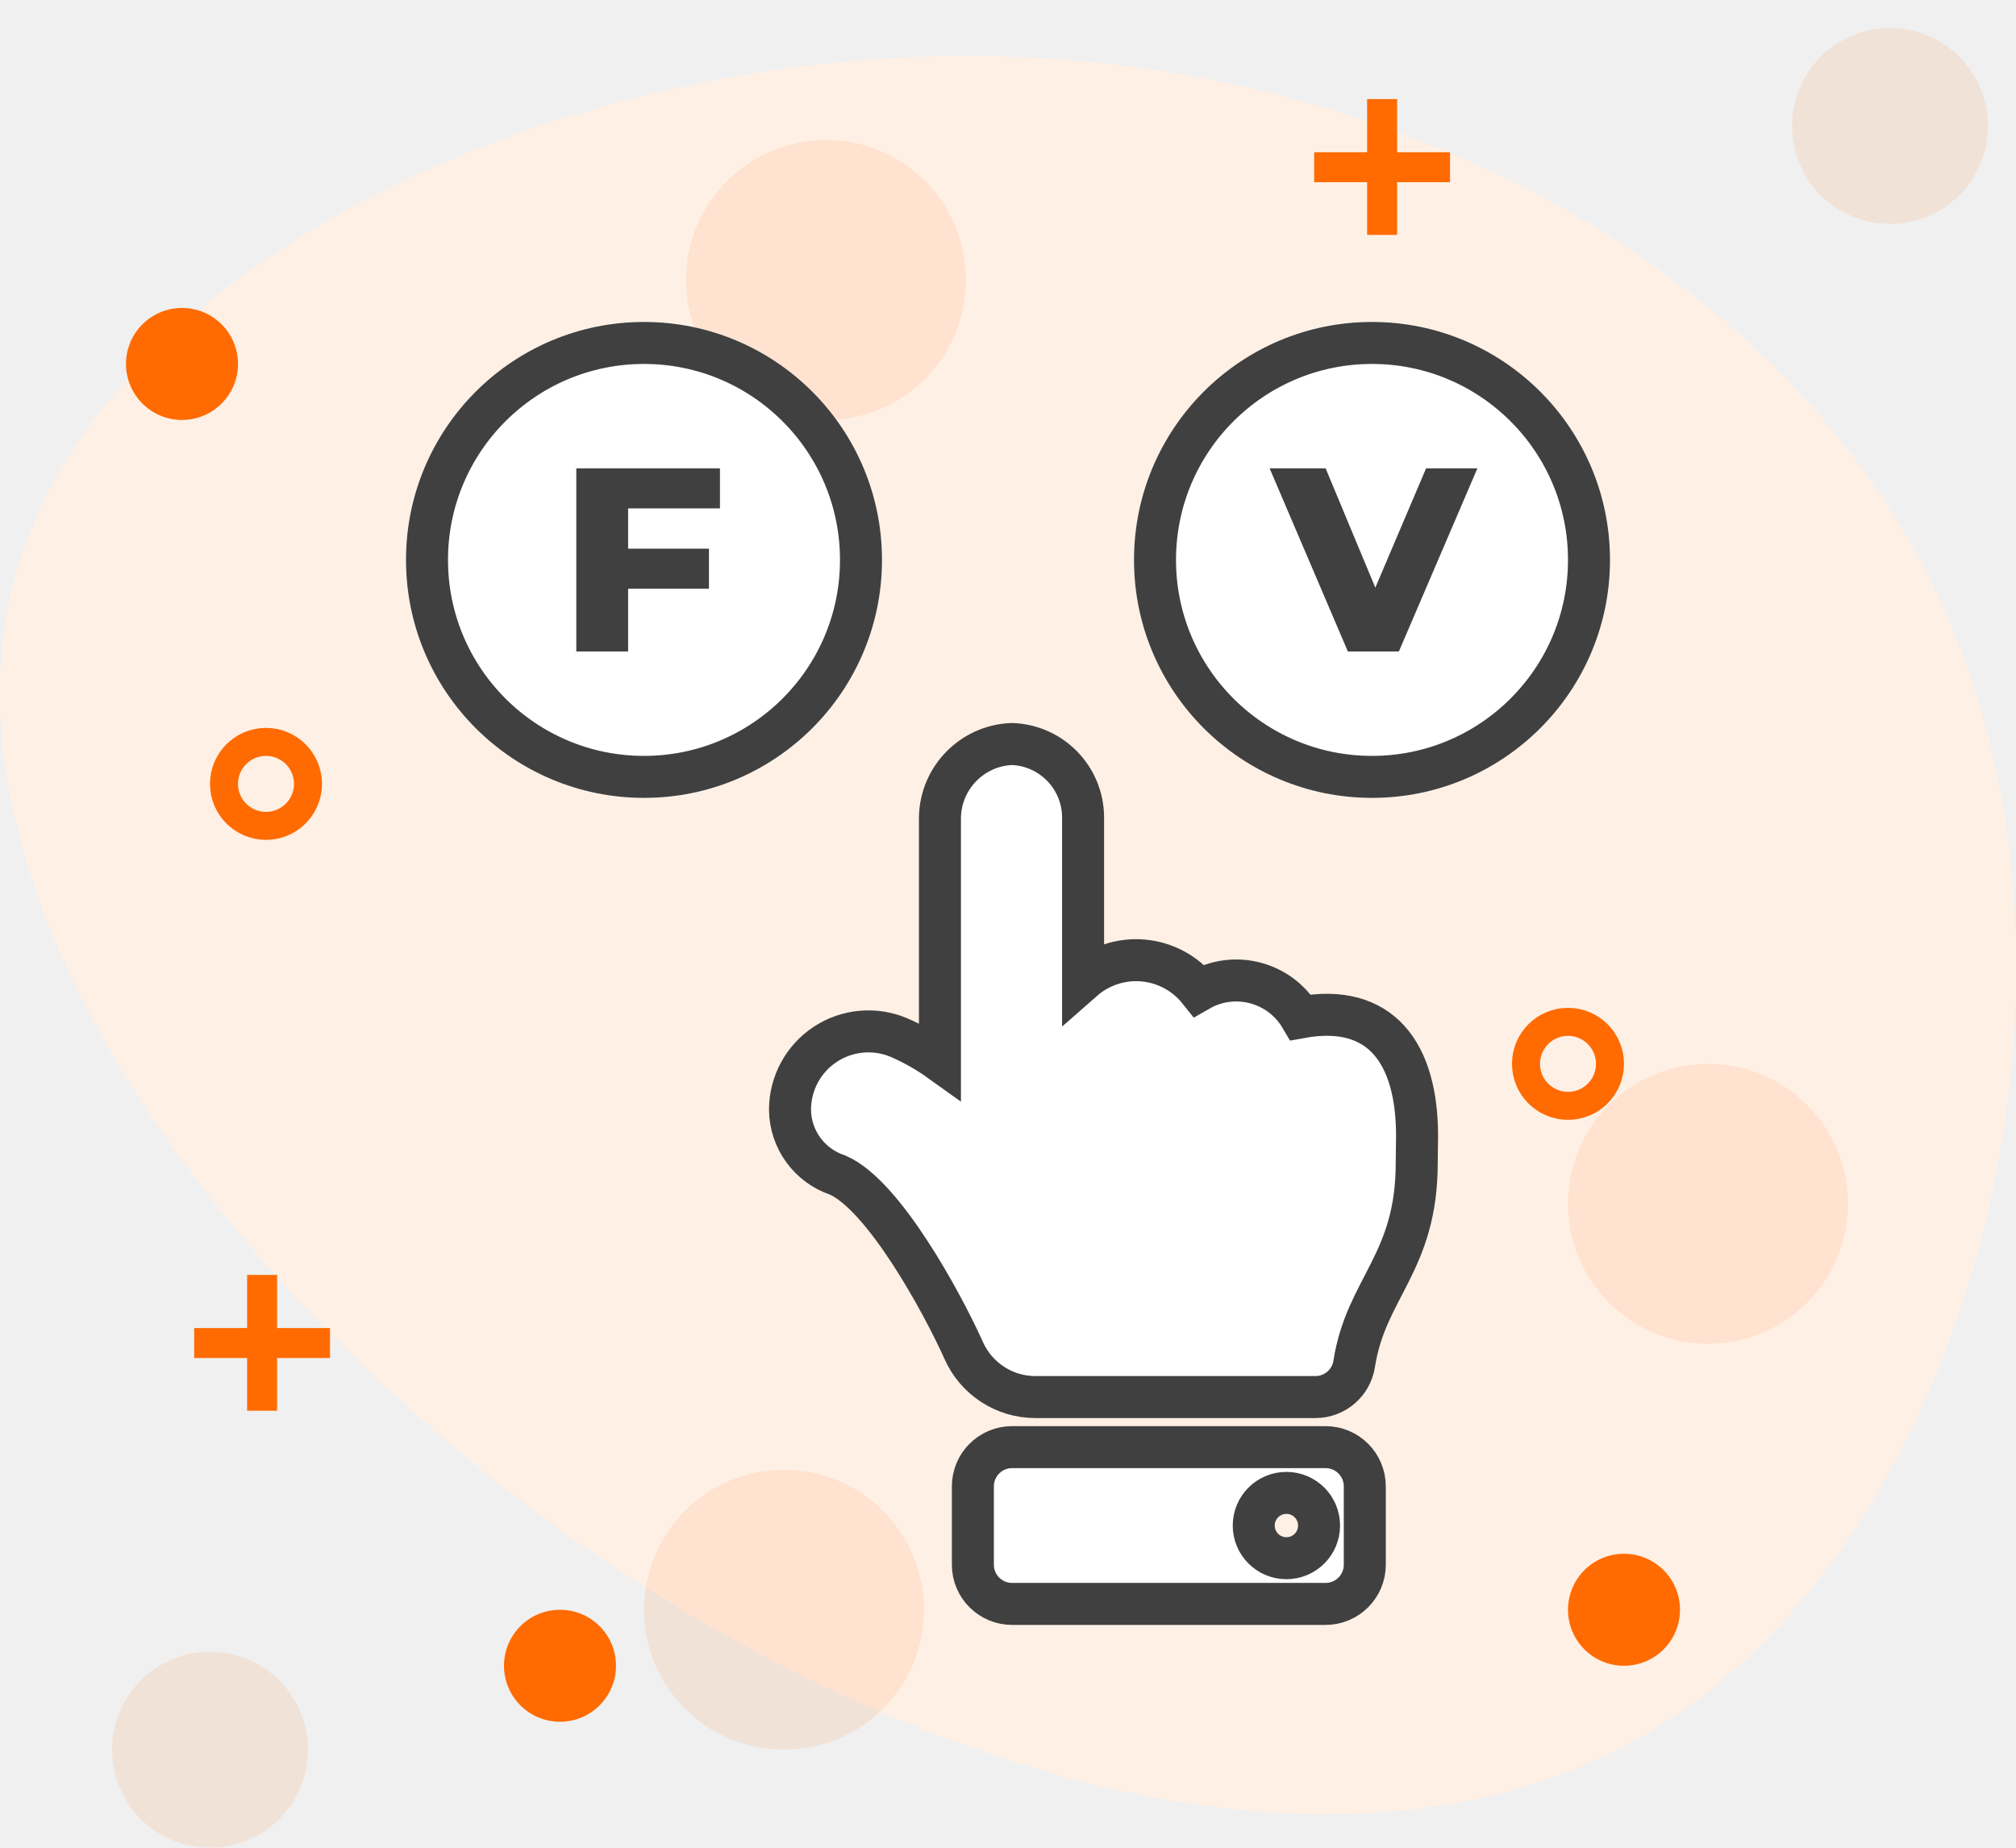
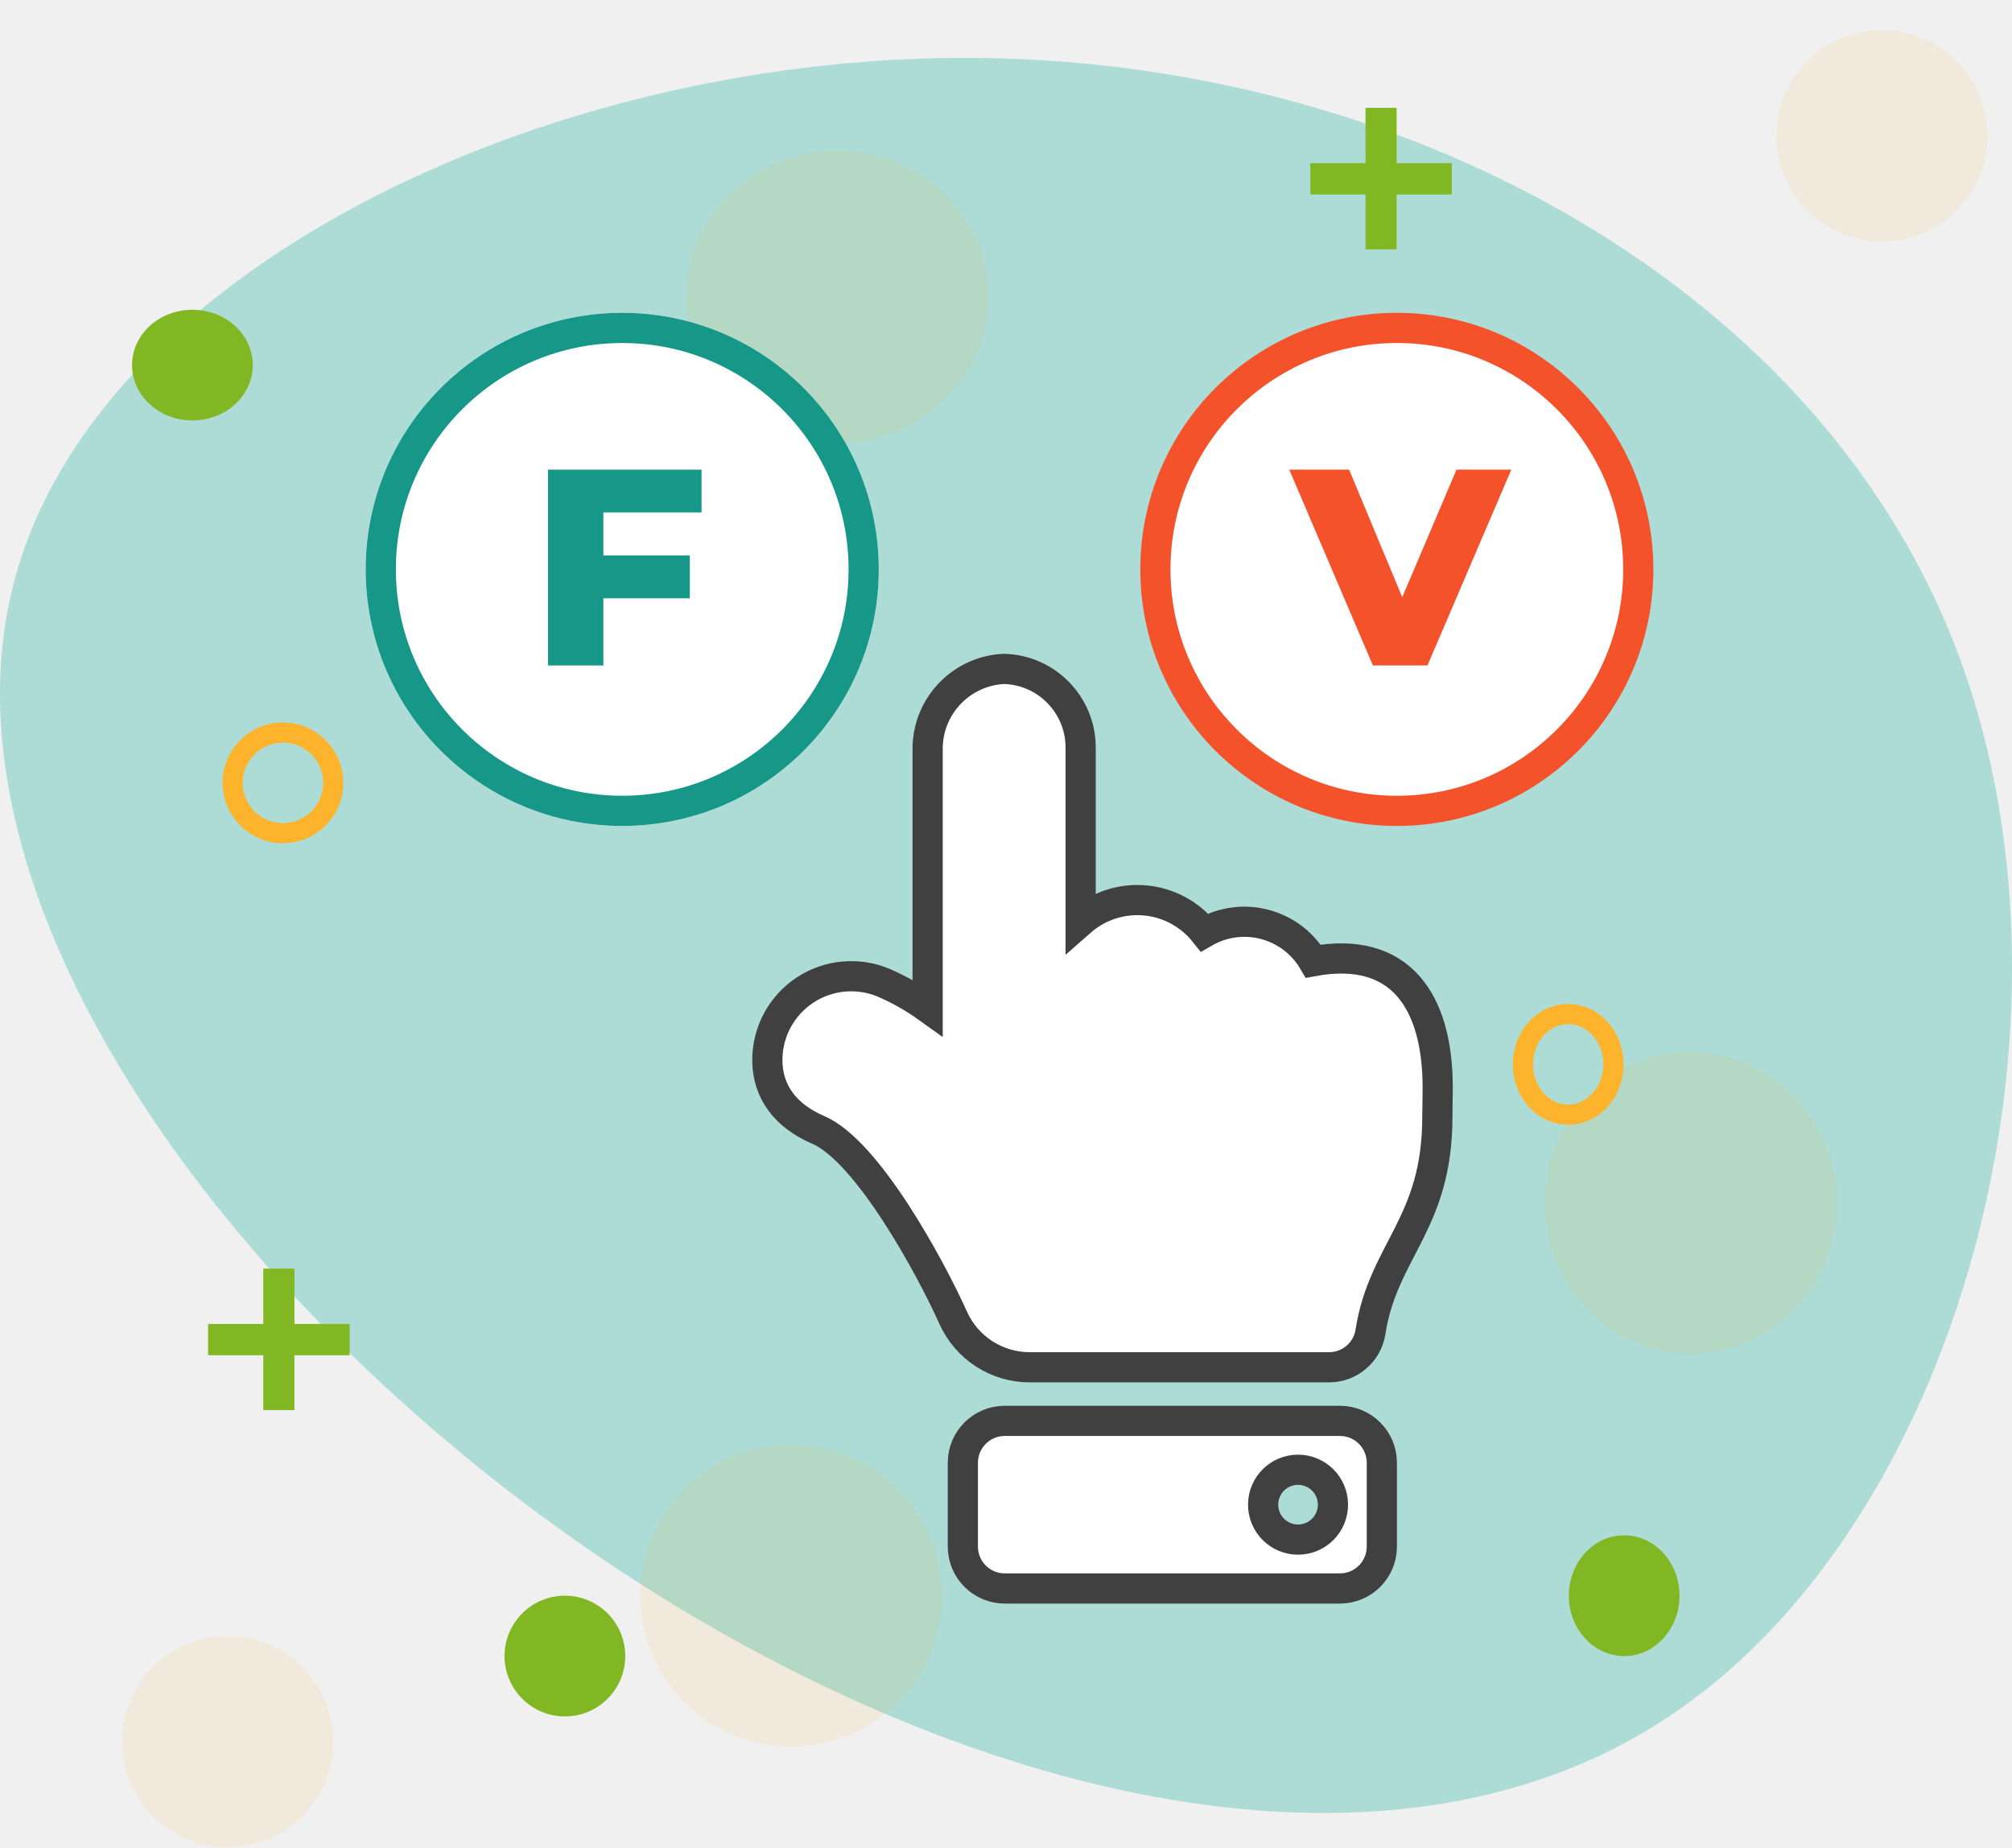
- <svg xmlns="http://www.w3.org/2000/svg" width="144" height="132" viewBox="0 0 144 132">
-   <g id="Grupo_27" data-name="Grupo 27" transform="translate(-8 -13)">
-     <path id="blob_2_" data-name="blob(2)" d="M70.952-16.161c9.669,26.2-.1,62.38-21.209,76C28.637,73.562-3.7,64.621-29.48,46.011S-74.5-.774-68.052-22.5C-61.606-44.336-29.48-59.619,1.294-59.1,31.964-58.58,61.283-42.361,70.952-16.161Z" transform="translate(77.306 76.112)" fill="#fff0e5" />
-     <g id="Grupo_3" data-name="Grupo 3" transform="translate(-5.665 -4.676)">
-       <text id="_" data-name="+" transform="translate(92.665 104.676)" fill="#ff6b00" font-size="20" font-family="Montserrat-Bold, Montserrat" font-weight="700">
-         <tspan x="-5.99" y="0">+</tspan>
-       </text>
-       <text id="_2" data-name="+" transform="translate(32.665 120.676)" fill="#ff6b00" font-size="20" font-family="Montserrat-Bold, Montserrat" font-weight="700">
-         <tspan x="-5.99" y="0">+</tspan>
-       </text>
-       <text id="_3" data-name="+" transform="translate(112.665 36.676)" fill="#ff6b00" font-size="20" font-family="Montserrat-Bold, Montserrat" font-weight="700">
-         <tspan x="-5.99" y="0">+</tspan>
-       </text>
-       <circle id="Elipse_1" data-name="Elipse 1" cx="4" cy="4" r="4" transform="translate(22.665 39.676)" fill="#ff6b00" />
-       <circle id="Elipse_2" data-name="Elipse 2" cx="4" cy="4" r="4" transform="translate(49.665 132.676)" fill="#ff6b00" />
-       <circle id="Elipse_5" data-name="Elipse 5" cx="4" cy="4" r="4" transform="translate(125.665 128.676)" fill="#ff6b00" />
-       <circle id="Elipse_6" data-name="Elipse 6" cx="10" cy="10" r="10" transform="translate(62.665 27.676)" fill="#ff6b00" opacity="0.1" />
-       <circle id="Elipse_7" data-name="Elipse 7" cx="10" cy="10" r="10" transform="translate(125.665 93.676)" fill="#ff6b00" opacity="0.1" />
-       <circle id="Elipse_11" data-name="Elipse 11" cx="7" cy="7" r="7" transform="translate(141.665 19.676)" fill="#ff6b00" opacity="0.1" />
-       <circle id="Elipse_12" data-name="Elipse 12" cx="7" cy="7" r="7" transform="translate(21.665 135.676)" fill="#ff6b00" opacity="0.1" />
-       <circle id="Elipse_8" data-name="Elipse 8" cx="10" cy="10" r="10" transform="translate(59.665 122.676)" fill="#ff6b00" opacity="0.1" />
-       <g id="Elipse_3" data-name="Elipse 3" transform="translate(121.665 89.676)" fill="none" stroke="#ff6b00" stroke-width="2">
-         <circle cx="4" cy="4" r="4" stroke="none" />
-         <circle cx="4" cy="4" r="3" fill="none" />
+ <svg xmlns="http://www.w3.org/2000/svg" width="200" height="183.602" viewBox="0 0 200 183.602">
+   <g id="Grupo_80089" data-name="Grupo 80089" transform="translate(-223.875 -391)">
+     <g id="Grupo_27" data-name="Grupo 27" transform="translate(223.875 391)">
+       <path id="blob_2_" data-name="blob(2)" d="M125.5.542c13.429,36.388-.144,86.639-29.457,105.555C66.726,125.158,21.818,112.74-13.993,86.892S-76.517,21.913-67.564-8.266c8.953-30.324,53.572-51.55,96.314-50.828C71.347-58.372,112.067-35.846,125.5.542Z" transform="translate(69.306 64.866)" fill="#addbd5" />
+       <g id="Grupo_3" data-name="Grupo 3" transform="translate(12.125 0)">
+         <text id="_" data-name="+" transform="translate(97.811 121.222)" fill="#ff6b00" font-size="29" font-family="Montserrat-Bold, Montserrat" font-weight="700">
+           <tspan x="-8.686" y="0">+</tspan>
+         </text>
+         <text id="_2" data-name="+" transform="translate(16.001 143.374)" fill="#81b722" font-size="29" font-family="Montserrat-Bold, Montserrat" font-weight="700">
+           <tspan x="-8.686" y="0">+</tspan>
+         </text>
+         <text id="_3" data-name="+" transform="translate(125.565 28)" fill="#81b722" font-size="29" font-family="Montserrat-Bold, Montserrat" font-weight="700">
+           <tspan x="-8.686" y="0">+</tspan>
+         </text>
+         <ellipse id="Elipse_1" data-name="Elipse 1" cx="6" cy="5.5" rx="6" ry="5.5" transform="translate(1 30.788)" fill="#81b722" />
+         <circle id="Elipse_2" data-name="Elipse 2" cx="6" cy="6" r="6" transform="translate(38.028 158.602)" fill="#81b722" />
+         <ellipse id="Elipse_5" data-name="Elipse 5" cx="5.5" cy="6" rx="5.5" ry="6" transform="translate(143.824 152.602)" fill="#81b722" />
+         <ellipse id="Elipse_6" data-name="Elipse 6" cx="15" cy="14.5" rx="15" ry="14.5" transform="translate(56.107 15)" fill="#fdb32b" opacity="0.1" />
+         <ellipse id="Elipse_7" data-name="Elipse 7" cx="14.5" cy="15" rx="14.5" ry="15" transform="translate(141.445 104.56)" fill="#fdb32b" opacity="0.1" />
+         <circle id="Elipse_11" data-name="Elipse 11" cx="10.5" cy="10.5" r="10.5" transform="translate(164.445 3)" fill="#fdb32b" opacity="0.1" />
+         <circle id="Elipse_12" data-name="Elipse 12" cx="10.5" cy="10.5" r="10.5" transform="translate(0 162.602)" fill="#fdb32b" opacity="0.1" />
+         <circle id="Elipse_8" data-name="Elipse 8" cx="15" cy="15" r="15" transform="translate(51.508 143.602)" fill="#fdb32b" opacity="0.1" />
+         <g id="Trazado_267750" data-name="Trazado 267750" transform="translate(138.257 99.79)" fill="none">
+           <path d="M5.5,0A5.766,5.766,0,0,1,11,6a5.766,5.766,0,0,1-5.5,6A5.766,5.766,0,0,1,0,6,5.766,5.766,0,0,1,5.5,0Z" stroke="none" />
+           <path d="M 5.5 2 C 3.57 2 2 3.794 2 6 C 2 8.206 3.57 10 5.5 10 C 7.43 10 9 8.206 9 6 C 9 3.794 7.43 2 5.5 2 M 5.5 0 C 8.538 0 11 2.686 11 6 C 11 9.314 8.538 12 5.5 12 C 2.462 12 0 9.314 0 6 C 0 2.686 2.462 0 5.5 0 Z" stroke="none" fill="#fdb32b" />
+         </g>
+         <g id="Elipse_4" data-name="Elipse 4" transform="translate(10 71.812)" fill="none" stroke="#fdb32b" stroke-width="2">
+           <circle cx="6" cy="6" r="6" stroke="none" />
+           <circle cx="6" cy="6" r="5" fill="none" />
+         </g>
      </g>
-       <g id="Elipse_4" data-name="Elipse 4" transform="translate(28.665 69.676)" fill="none" stroke="#ff6b00" stroke-width="2">
-         <circle cx="4" cy="4" r="4" stroke="none" />
-         <circle cx="4" cy="4" r="3" fill="none" />
+       <g id="Grupo_4" data-name="Grupo 4" transform="translate(75.638 66.484)">
+         <path id="Icon_awesome-hand-point-right" data-name="Icon awesome-hand-point-right" d="M91.4,23.54a7.825,7.825,0,0,1-7.774,7.605H66.3a8.536,8.536,0,0,1-1.093,12.311,7.949,7.949,0,0,1-2.855,10.814c1.557,8.528-3.808,12.367-12.6,12.367-.477,0-2.3-.035-2.777-.034-10.754.029-13.344-5.391-21.472-6.649a4.16,4.16,0,0,1-3.517-4.113V26.076h0a8.33,8.33,0,0,1,4.939-7.609c5.013-2.255,16.557-8.51,18.661-13.418C46.941,1.891,49.3,0,52.529,0a8.335,8.335,0,0,1,7.656,11.611,23.586,23.586,0,0,1-2.456,4.324h25.9A7.951,7.951,0,0,1,91.4,23.54Zm-74.741.06V56.919a4.165,4.165,0,0,1-4.165,4.165H4.165A4.165,4.165,0,0,1,0,56.919V23.6a4.165,4.165,0,0,1,4.165-4.165h8.33A4.165,4.165,0,0,1,16.659,23.6ZM11.8,52.755A3.471,3.471,0,1,0,8.33,56.225,3.471,3.471,0,0,0,11.8,52.755Z" transform="translate(0 92.038) rotate(-90)" fill="#fff" />
+         <path id="Icon_awesome-hand-point-right-2" data-name="Icon awesome-hand-point-right" d="M91.4,23.54a7.825,7.825,0,0,1-7.774,7.605H66.3a8.536,8.536,0,0,1-1.093,12.311,7.949,7.949,0,0,1-2.855,10.814c1.557,8.528-3.808,12.367-12.6,12.367-.477,0-2.3-.035-2.777-.034-10.754.029-13.344-5.391-21.472-6.649a4.16,4.16,0,0,1-3.517-4.113V26.076h0a8.33,8.33,0,0,1,4.939-7.609c5.013-2.255,16.557-8.51,18.661-13.418C46.941,1.891,49.3,0,52.529,0a8.335,8.335,0,0,1,7.656,11.611,23.586,23.586,0,0,1-2.456,4.324h25.9A7.951,7.951,0,0,1,91.4,23.54Zm-74.741.06V56.919a4.165,4.165,0,0,1-4.165,4.165H4.165A4.165,4.165,0,0,1,0,56.919V23.6a4.165,4.165,0,0,1,4.165-4.165h8.33A4.165,4.165,0,0,1,16.659,23.6ZM11.8,52.755A3.471,3.471,0,1,0,8.33,56.225,3.471,3.471,0,0,0,11.8,52.755Z" transform="translate(0.638 91.401) rotate(-90)" fill="none" stroke="#404040" stroke-width="3" />
      </g>
-     </g>
-     <g id="Grupo_4" data-name="Grupo 4" transform="translate(9 20.651)">
-       <path id="Icon_awesome-hand-point-right" data-name="Icon awesome-hand-point-right" d="M61.431,15.822a5.259,5.259,0,0,1-5.225,5.112H44.56a5.737,5.737,0,0,1-.735,8.275,5.343,5.343,0,0,1-1.919,7.268c1.047,5.732-2.56,8.312-8.468,8.312-.32,0-1.548-.024-1.866-.023-7.228.02-8.968-3.623-14.431-4.469a2.8,2.8,0,0,1-2.364-2.765V17.526h0a5.6,5.6,0,0,1,3.32-5.114C21.467,10.9,29.226,6.692,30.64,3.393A4.971,4.971,0,0,1,35.305,0a5.6,5.6,0,0,1,5.146,7.8A15.853,15.853,0,0,1,38.8,10.71H56.206a5.344,5.344,0,0,1,5.225,5.112ZM11.2,15.862V38.256a2.8,2.8,0,0,1-2.8,2.8H2.8a2.8,2.8,0,0,1-2.8-2.8V15.862a2.8,2.8,0,0,1,2.8-2.8H8.4A2.8,2.8,0,0,1,11.2,15.862ZM7.931,35.457A2.333,2.333,0,1,0,5.6,37.79,2.333,2.333,0,0,0,7.931,35.457Z" transform="translate(55 107.36) rotate(-90)" fill="#fff" />
-       <path id="Icon_awesome-hand-point-right-2" data-name="Icon awesome-hand-point-right" d="M61.431,15.822a5.259,5.259,0,0,1-5.225,5.112H44.56a5.737,5.737,0,0,1-.735,8.275,5.343,5.343,0,0,1-1.919,7.268c1.047,5.732-2.56,8.312-8.468,8.312-.32,0-1.548-.024-1.866-.023-7.228.02-8.968-3.623-14.431-4.469a2.8,2.8,0,0,1-2.364-2.765V17.526h0a5.6,5.6,0,0,1,3.32-5.114C21.467,10.9,29.226,6.692,30.64,3.393A4.971,4.971,0,0,1,35.305,0a5.6,5.6,0,0,1,5.146,7.8A15.853,15.853,0,0,1,38.8,10.71H56.206a5.344,5.344,0,0,1,5.225,5.112ZM11.2,15.862V38.256a2.8,2.8,0,0,1-2.8,2.8H2.8a2.8,2.8,0,0,1-2.8-2.8V15.862a2.8,2.8,0,0,1,2.8-2.8H8.4A2.8,2.8,0,0,1,11.2,15.862ZM7.931,35.457A2.333,2.333,0,1,0,5.6,37.79,2.333,2.333,0,0,0,7.931,35.457Z" transform="translate(55.429 106.931) rotate(-90)" fill="none" stroke="#404040" stroke-width="3" />
-     </g>
-     <g id="Grupo_7" data-name="Grupo 7" transform="translate(2.018 1.181)">
-       <g id="Grupo_5" data-name="Grupo 5" transform="translate(87.326 35)">
-         <g id="Elipse_10" data-name="Elipse 10" transform="translate(-0.344 -0.181)" fill="#fff" stroke="#404040" stroke-width="3">
-           <circle cx="17" cy="17" r="17" stroke="none" />
-           <circle cx="17" cy="17" r="15.5" fill="none" />
+       <g id="Grupo_7" data-name="Grupo 7" transform="translate(36.351 31.093)">
+         <g id="Grupo_5" data-name="Grupo 5" transform="translate(77)">
+           <g id="Trazado_267751" data-name="Trazado 267751" fill="#fff">
+             <path d="M 25.5 49.5 C 22.259 49.5 19.116 48.866 16.159 47.615 C 13.301 46.406 10.734 44.675 8.529 42.471 C 6.325 40.266 4.594 37.699 3.385 34.841 C 2.134 31.884 1.5 28.741 1.5 25.5 C 1.5 22.259 2.134 19.116 3.385 16.159 C 4.594 13.301 6.325 10.734 8.529 8.529 C 10.734 6.325 13.301 4.594 16.159 3.385 C 19.116 2.134 22.259 1.5 25.5 1.5 C 28.741 1.5 31.884 2.134 34.841 3.385 C 37.699 4.594 40.266 6.325 42.471 8.529 C 44.675 10.734 46.406 13.301 47.615 16.159 C 48.866 19.116 49.5 22.259 49.5 25.5 C 49.5 28.741 48.866 31.884 47.615 34.841 C 46.406 37.699 44.675 40.266 42.471 42.471 C 40.266 44.675 37.699 46.406 34.841 47.615 C 31.884 48.866 28.741 49.5 25.5 49.5 Z" stroke="none" />
+             <path d="M 25.5 3 C 22.461 3 19.515 3.594 16.743 4.767 C 14.064 5.9 11.657 7.523 9.59 9.59 C 7.523 11.657 5.9 14.064 4.767 16.743 C 3.594 19.515 3 22.461 3 25.5 C 3 28.539 3.594 31.485 4.767 34.257 C 5.9 36.936 7.523 39.343 9.59 41.41 C 11.657 43.477 14.064 45.1 16.743 46.233 C 19.515 47.406 22.461 48 25.5 48 C 28.539 48 31.485 47.406 34.257 46.233 C 36.936 45.1 39.343 43.477 41.41 41.41 C 43.477 39.343 45.1 36.936 46.233 34.257 C 47.406 31.485 48 28.539 48 25.5 C 48 22.461 47.406 19.515 46.233 16.743 C 45.1 14.064 43.477 11.657 41.41 9.59 C 39.343 7.523 36.936 5.9 34.257 4.767 C 31.485 3.594 28.539 3 25.5 3 M 25.5 0 C 39.583 0 51 11.417 51 25.5 C 51 39.583 39.583 51 25.5 51 C 11.417 51 0 39.583 0 25.5 C 0 11.417 11.417 0 25.5 0 Z" stroke="none" fill="#f4522b" />
+           </g>
+           <path id="Trazado_23" data-name="Trazado 23" d="M14.137-14,5.8,5.463H.374L-7.94-14h5.95L3.293-1.321,8.687-14Z" transform="translate(22.745 29.585)" fill="#f4522b" />
        </g>
-         <path id="Trazado_23" data-name="Trazado 23" d="M6.9-14,1.292-.919H-2.352L-7.94-14h4L-.39-5.478,3.235-14Z" transform="translate(17.284 24.278)" fill="#404040" />
-       </g>
-       <g id="Grupo_6" data-name="Grupo 6" transform="translate(35 35)">
-         <g id="Elipse_9" data-name="Elipse 9" transform="translate(-0.018 -0.181)" fill="#fff" stroke="#404040" stroke-width="3">
-           <circle cx="17" cy="17" r="17" stroke="none" />
-           <circle cx="17" cy="17" r="15.5" fill="none" />
+         <g id="Grupo_6" data-name="Grupo 6">
+           <g id="Elipse_9" data-name="Elipse 9" fill="#fff" stroke="#169788" stroke-width="3">
+             <circle cx="25.5" cy="25.5" r="25.5" stroke="none" />
+             <circle cx="25.5" cy="25.5" r="24" fill="none" />
+           </g>
+           <path id="Trazado_22" data-name="Trazado 22" d="M.485-9.746v4.282H9.077V-1.21H.485V5.463H-5.02V-14H10.245v4.254Z" transform="translate(23.142 29.585)" fill="#169788" />
        </g>
-         <path id="Trazado_22" data-name="Trazado 22" d="M-1.32-11.141v2.878H4.455V-5.4H-1.32V-.919h-3.7V-14H5.24v2.859Z" transform="translate(17.167 24.278)" fill="#404040" />
      </g>
    </g>
  </g>
</svg>
